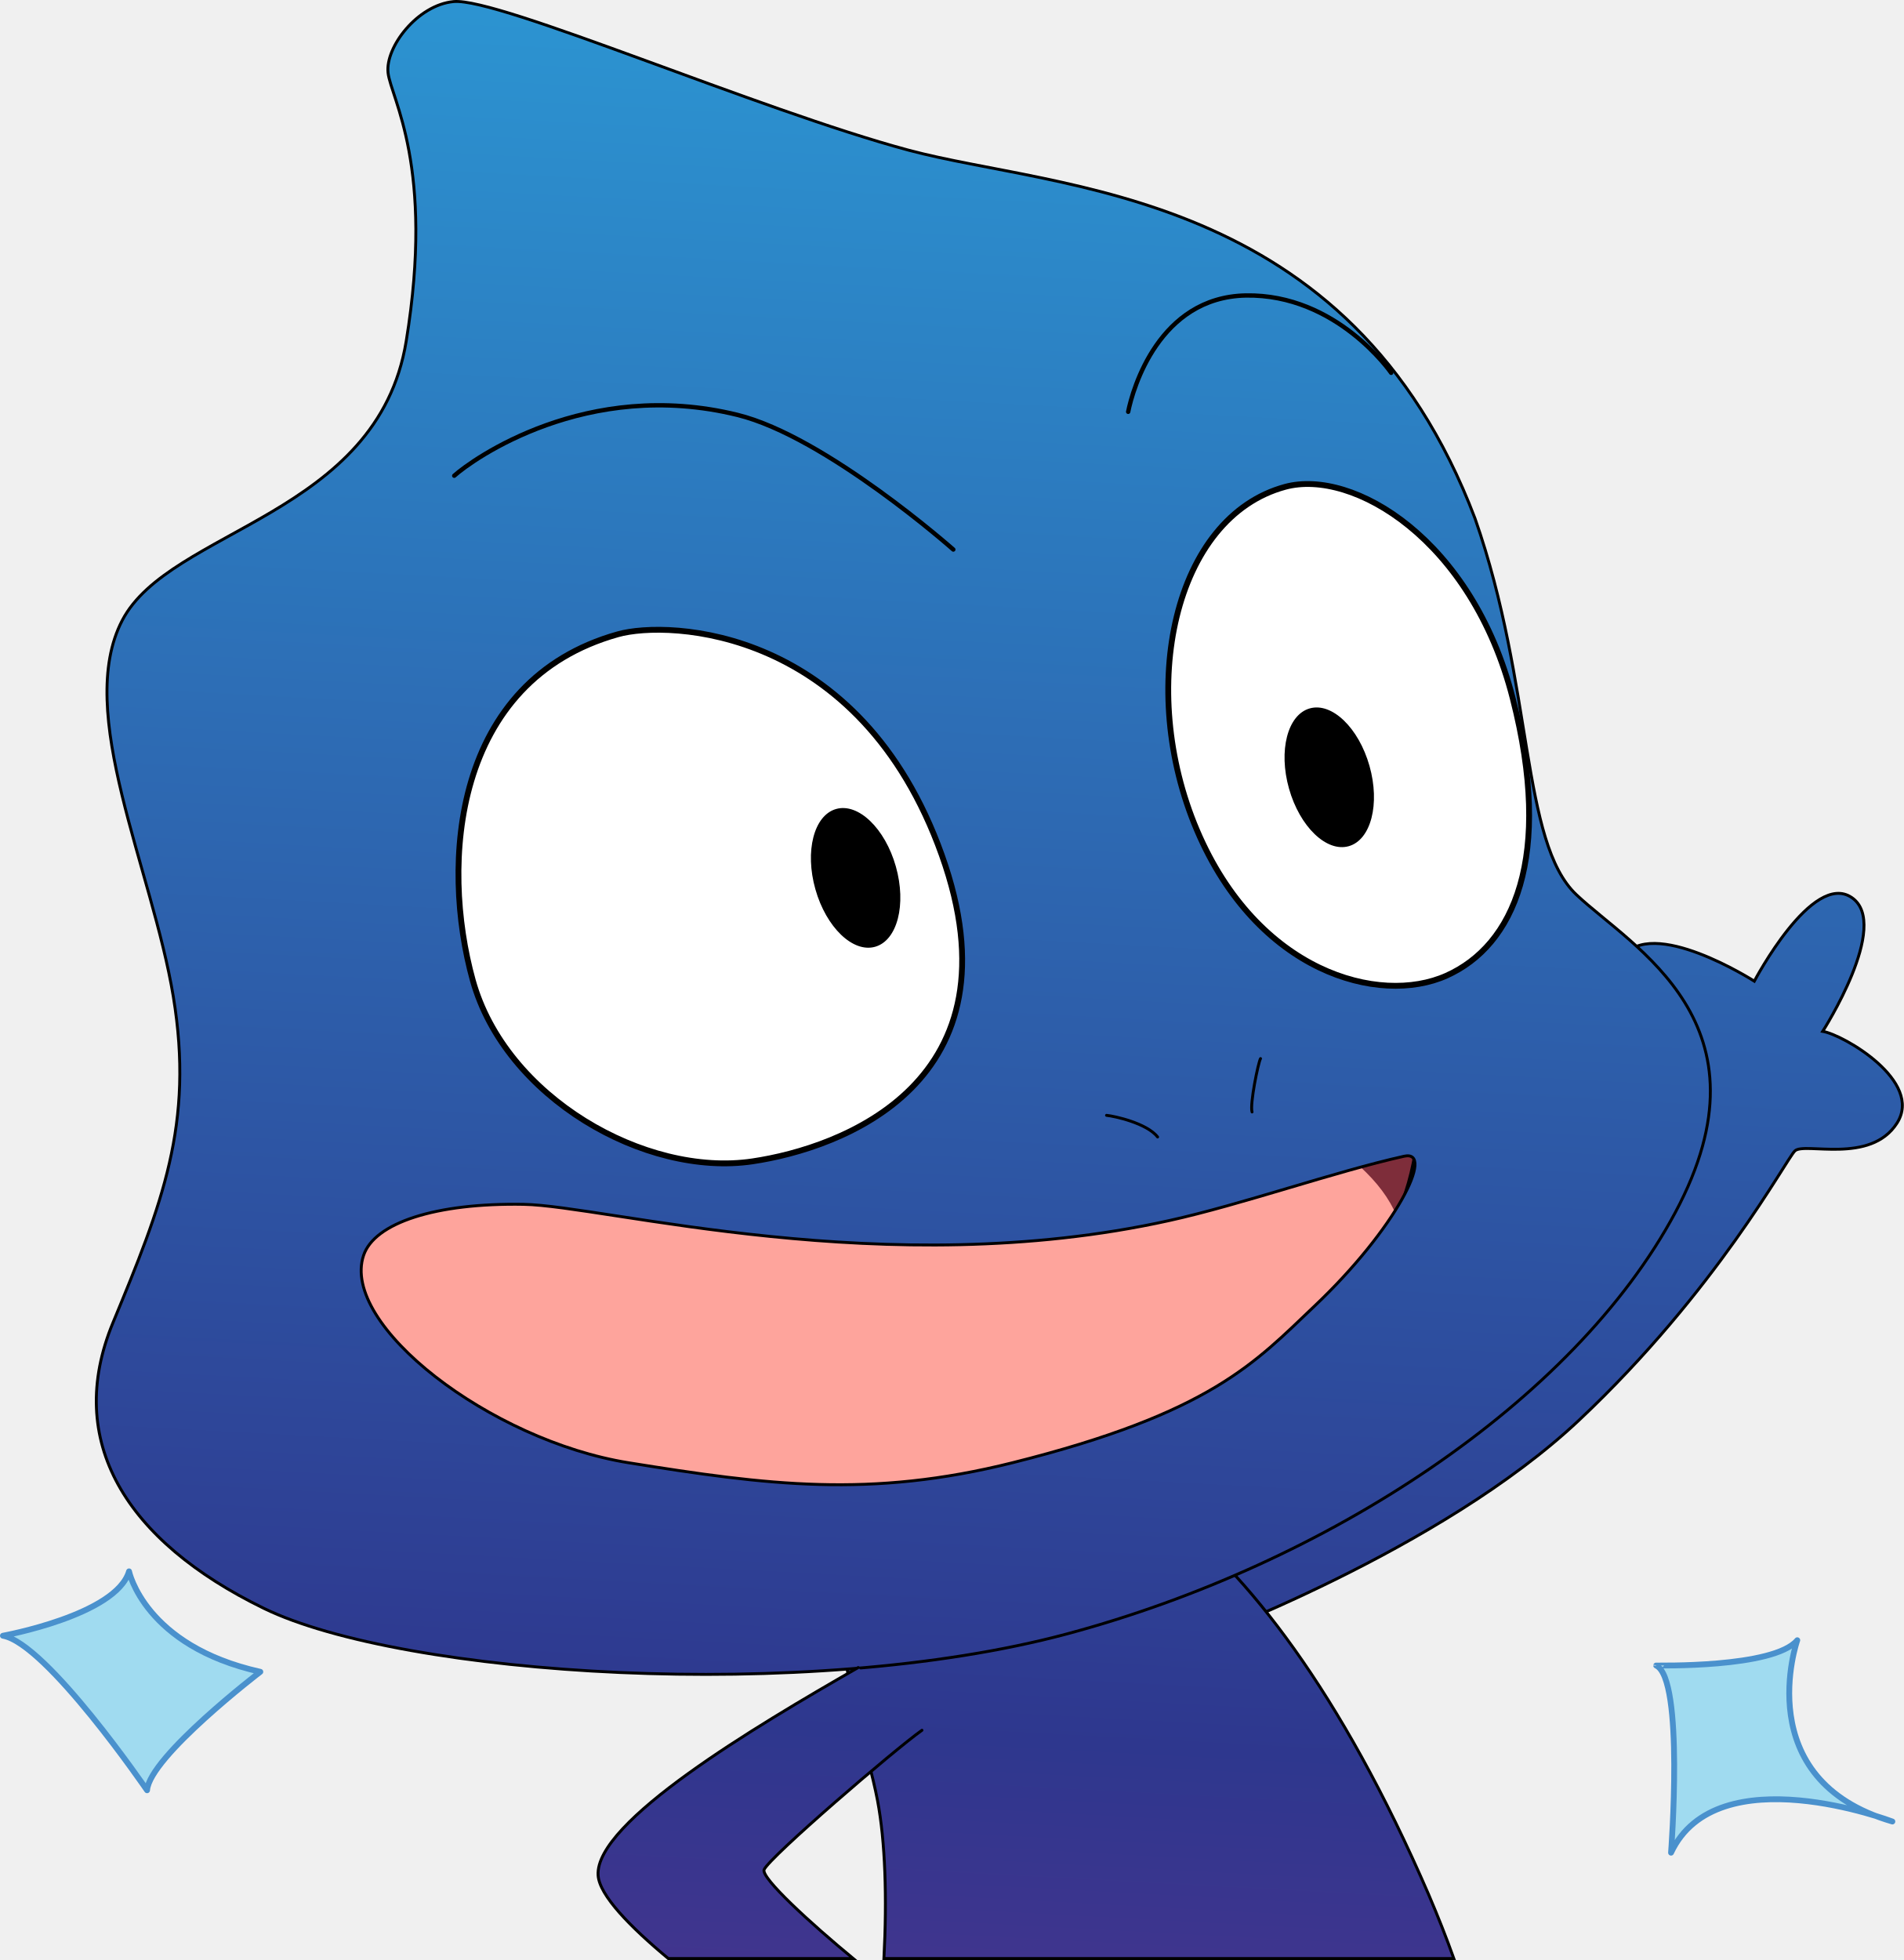
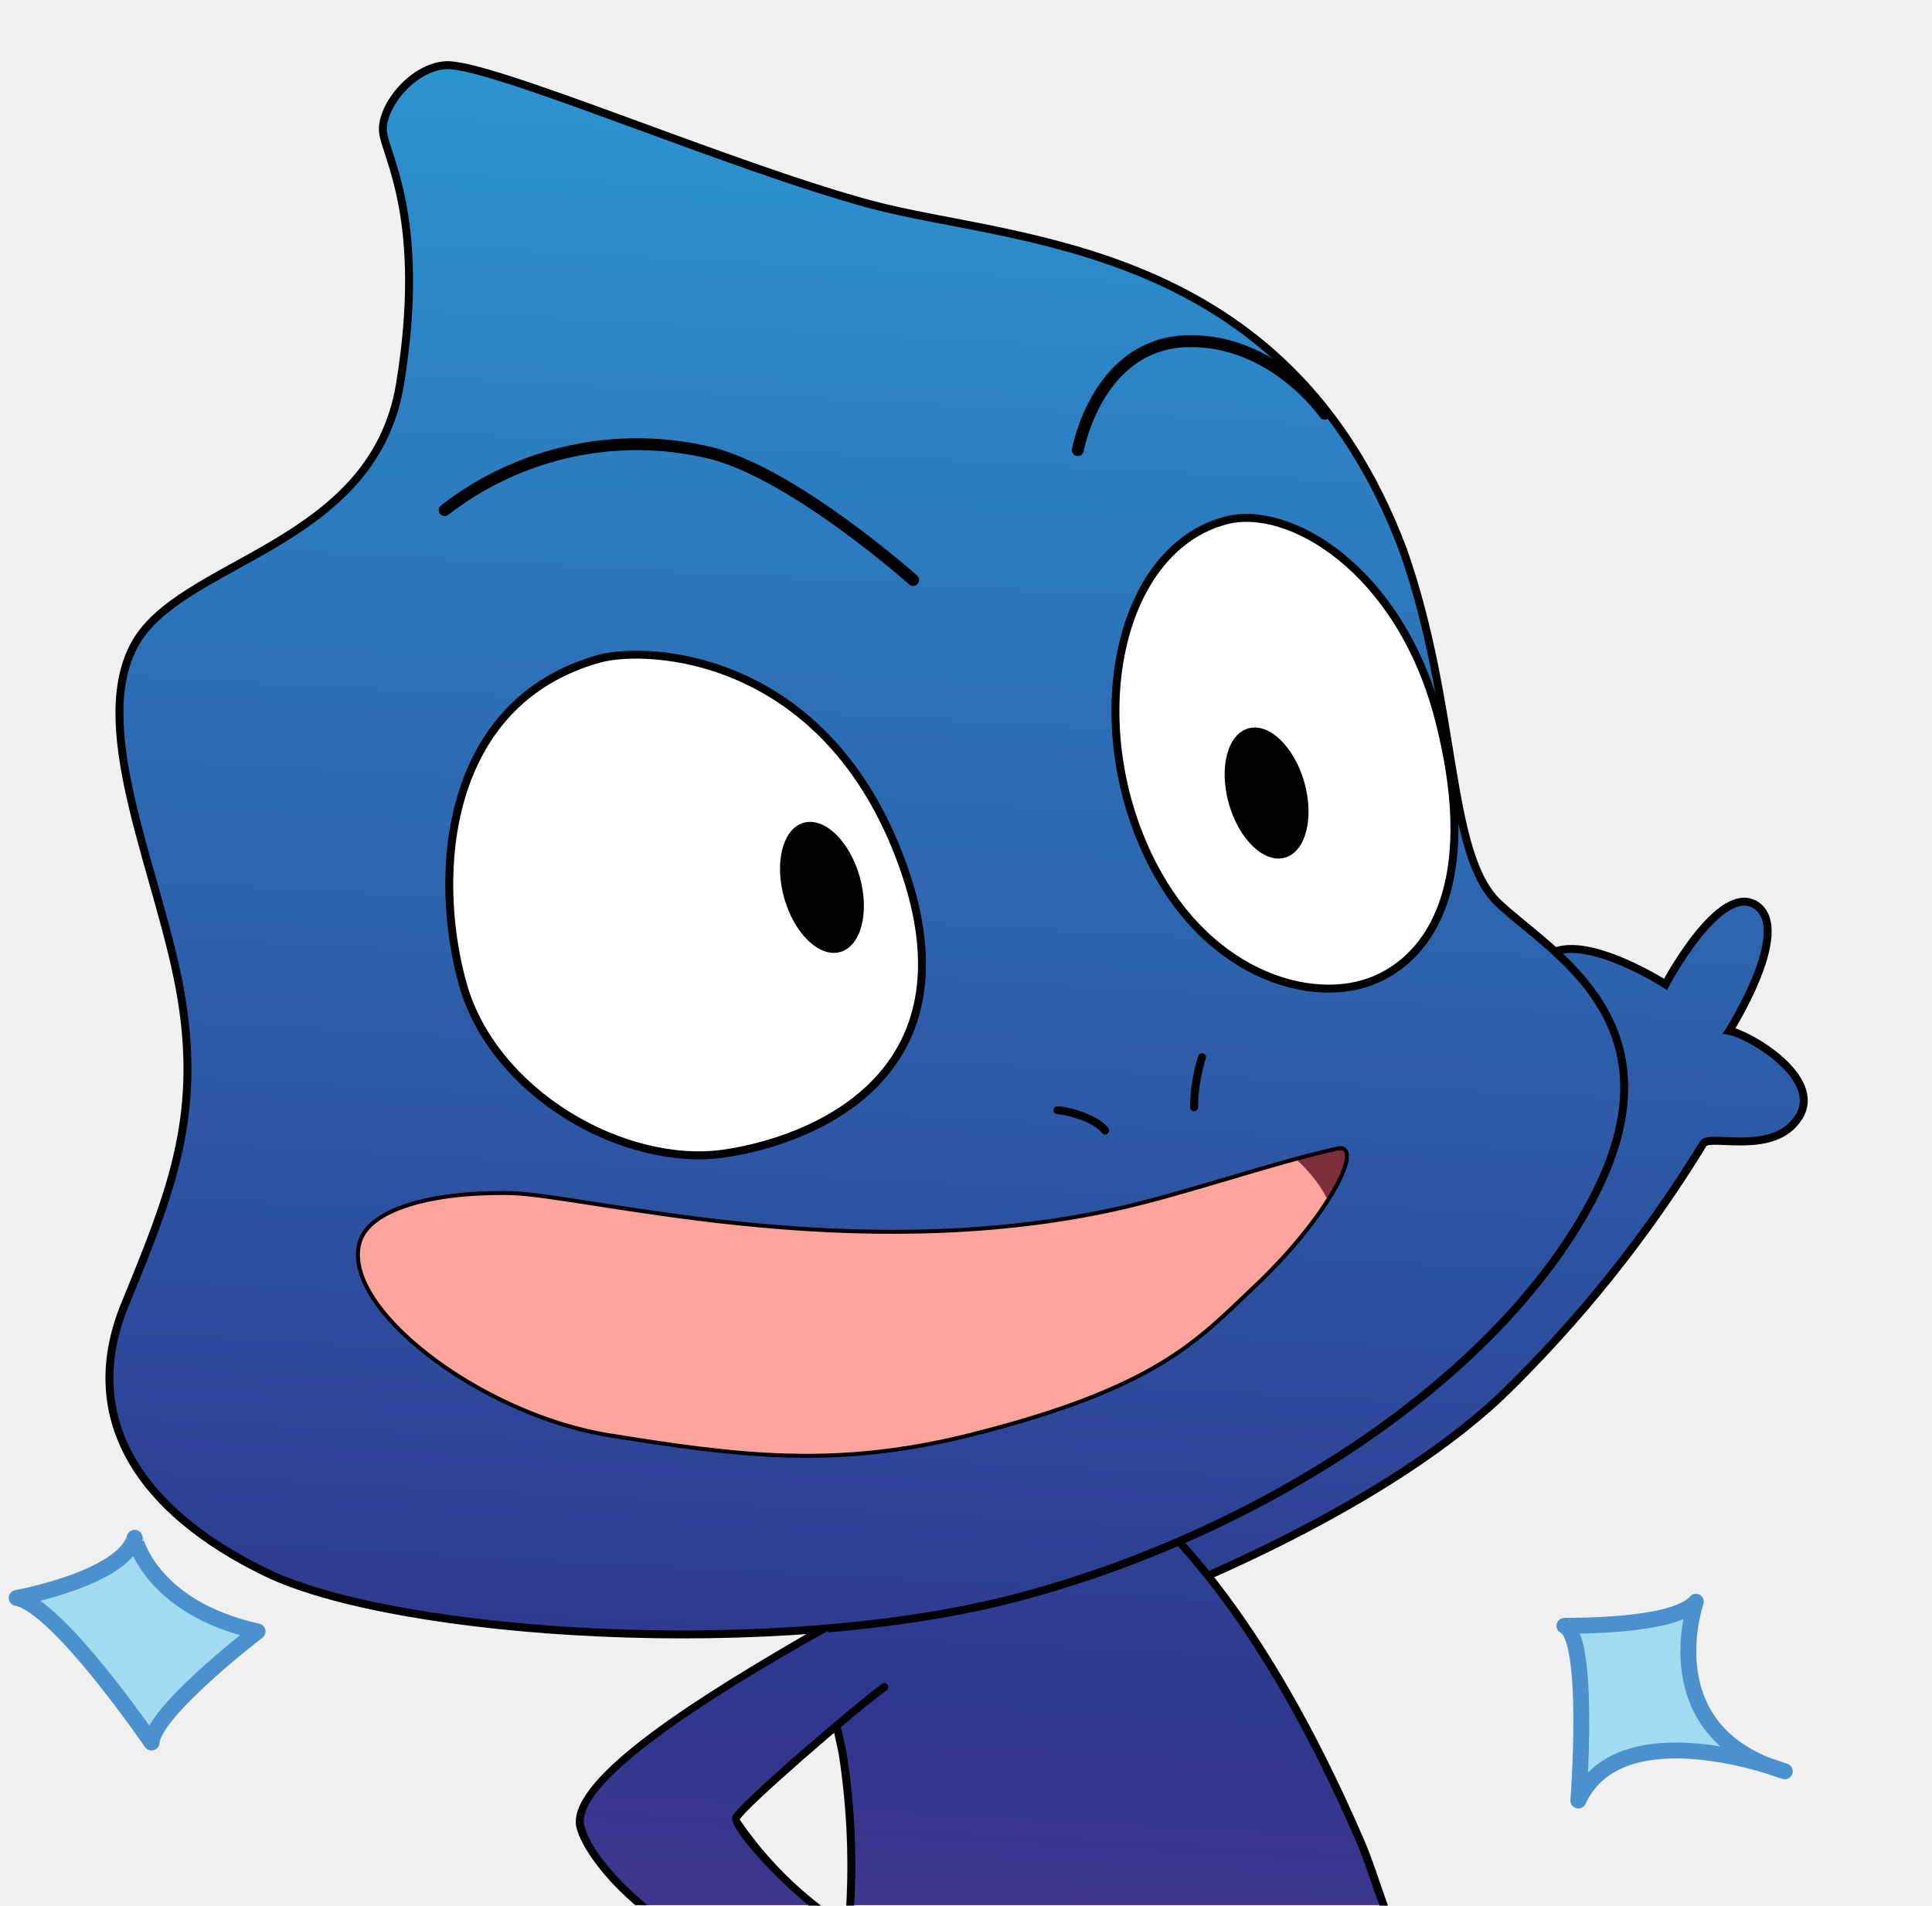
- <svg xmlns="http://www.w3.org/2000/svg" xmlns:xlink="http://www.w3.org/1999/xlink" viewBox="0 0 327.39 336.98">
+ <svg xmlns="http://www.w3.org/2000/svg" xmlns:xlink="http://www.w3.org/1999/xlink" viewBox="0 0 121.66 120.03">
  <defs>
-     <style>.cls-1{fill:none;}.cls-1,.cls-10,.cls-2,.cls-3,.cls-4,.cls-5,.cls-6,.cls-7,.cls-8{stroke:#000;stroke-miterlimit:10;}.cls-1,.cls-10,.cls-12,.cls-2,.cls-3,.cls-4,.cls-5,.cls-6,.cls-7,.cls-8{stroke-linecap:round;}.cls-1,.cls-2,.cls-3,.cls-4,.cls-5{stroke-width:0.5px;}.cls-2{fill:url(#linear-gradient);}.cls-3{fill:url(#linear-gradient-2);}.cls-4{fill:url(#linear-gradient-3);}.cls-5{fill:url(#linear-gradient-4);}.cls-6,.cls-7{stroke-width:0.75px;}.cls-6{fill:url(#linear-gradient-5);}.cls-7{fill:url(#linear-gradient-6);}.cls-8{fill:#fff;}.cls-9{clip-path:url(#clip-path);}.cls-10{fill:#7e2d3a;}.cls-11{fill:#fea49c;}.cls-12{fill:#a0dbf0;stroke:#4a91cd;stroke-linejoin:round;}</style>
-     <linearGradient id="linear-gradient" x1="865.7" y1="519.33" x2="896.84" y2="-62.71" gradientTransform="translate(-615.92)" gradientUnits="userSpaceOnUse">
+     <style>.cls-1,.cls-12,.cls-2,.cls-7{fill:none;}.cls-1,.cls-10,.cls-12,.cls-3,.cls-5,.cls-7,.cls-8{stroke:#000;stroke-miterlimit:10;}.cls-1,.cls-10,.cls-12,.cls-13,.cls-3,.cls-5,.cls-7,.cls-8{stroke-linecap:round;}.cls-1{stroke-width:0.25px;}.cls-12,.cls-3,.cls-5,.cls-8{stroke-width:0.5px;}.cls-3{fill:url(#linear-gradient);}.cls-4{fill:url(#linear-gradient-2);}.cls-5{fill:url(#linear-gradient-3);}.cls-6{fill:url(#linear-gradient-4);}.cls-7{stroke-width:0.75px;}.cls-8{fill:#fff;}.cls-9{clip-path:url(#clip-path);}.cls-10{fill:#7e2d3a;}.cls-11{fill:#fea49c;}.cls-13{fill:#a0dbf0;stroke:#4a91cd;stroke-linejoin:round;}</style>
+     <linearGradient id="linear-gradient" x1="702.96" y1="182.53" x2="713.67" y2="-17.54" gradientTransform="translate(-615.92)" gradientUnits="userSpaceOnUse">
      <stop offset="0" stop-color="#91298c" />
      <stop offset="0.37" stop-color="#2e378e" />
      <stop offset="1" stop-color="#2babe2" />
    </linearGradient>
-     <linearGradient id="linear-gradient-2" x1="801.8" y1="515.91" x2="832.94" y2="-66.13" xlink:href="#linear-gradient" />
-     <linearGradient id="linear-gradient-3" x1="752.91" y1="513.3" x2="784.05" y2="-68.74" xlink:href="#linear-gradient" />
-     <linearGradient id="linear-gradient-4" x1="735.77" y1="512.38" x2="766.91" y2="-69.66" xlink:href="#linear-gradient" />
-     <linearGradient id="linear-gradient-5" x1="714.31" y1="511.23" x2="745.45" y2="-70.81" xlink:href="#linear-gradient" />
-     <linearGradient id="linear-gradient-6" x1="808.54" y1="516.27" x2="839.68" y2="-65.77" xlink:href="#linear-gradient" />
+     <linearGradient id="linear-gradient-2" x1="680.9" y1="183.18" x2="691.81" y2="-20.88" xlink:href="#linear-gradient" />
+     <linearGradient id="linear-gradient-3" x1="664.19" y1="180.45" x2="674.9" y2="-19.62" xlink:href="#linear-gradient" />
+     <linearGradient id="linear-gradient-4" x1="658.16" y1="182.85" x2="669.23" y2="-24.19" xlink:href="#linear-gradient" />
    <clipPath id="clip-path">
-       <path class="cls-1" d="M241.44,198.79c-12,2.68-27.88,8.3-40.38,11.06-48.7,10.78-97.06-2.55-111-2.79-15.17-.27-25.68,3.19-27.54,8.78-4,11.91,21.73,31.82,45.57,35.65s41.51,6.12,66,0c34.22-8.56,41.78-17.3,51.89-26.88C240.1,211.26,246.9,197.58,241.44,198.79Z" />
+       <path class="cls-1" d="M84.18,72.35c-4.14.92-9.59,2.85-13.88,3.8-16.75,3.7-33.37-.88-38.15-1-5.22-.09-8.83,1.1-9.47,3-1.37,4.09,7.47,10.93,15.66,12.25s14.27,2.1,22.69,0c11.77-2.94,14.36-5.95,17.84-9.24C83.71,76.63,86.05,71.93,84.18,72.35Z" />
    </clipPath>
  </defs>
  <g id="Layer_2" data-name="Layer 2">
    <g id="Layer_1-2" data-name="Layer 1">
-       <path class="cls-2" d="M202.66,283.31c4-1.6,45.11-16.77,68.86-39.13s35.53-44.71,37.12-46.3,13,2.39,17.57-4.79-9.18-15.17-12.78-15.77c0,0,11.78-18.37,5-23s-16.76,14.37-16.76,14.37-17.77-11.37-22.76-4,10.58,19.76,10.58,19.76-32.73,62.88-85.63,81.24" />
-       <path class="cls-3" d="M152,336.73h98c-1.28-3.58-2.72-7.23-4.33-11C215.3,255.49,181.45,245,165,248.31c-33,6.65-17.3,44.44-14.11,61.21C152.24,316.61,152.54,326.32,152,336.73Z" />
-       <path class="cls-4" d="M78,.27c7.72-.74,52.43,18.63,78.24,25.55s75.85,6.39,97.41,63.34c10.11,28.88,7.85,55.62,17.43,64.67s34.4,22.09,17,54.63-59.88,60.47-104.59,72.45S69.12,288.1,45.37,276.52,11,247.78,19.42,227.42s14-34.13,10.38-56.09-17-48.9-8.78-64.67,43.91-17.9,48.83-48-2.62-41.75-3.12-46.14S71.75.87,78,.27Z" />
-       <path class="cls-5" d="M147.57,286.7c-17.77,10.18-45.31,26.55-44.72,35.73.23,3.46,5.55,8.88,12.07,14.3h31.8c-7.27-6-15.95-13.92-15.32-15.3,1-2.2,22.35-20.56,27.14-23.95" />
-       <path class="cls-6" d="M78.11,81.79c3.13-2.81,22.75-16.85,48.7-10.46,15.2,3.74,37.12,23.15,37.12,23.15" />
-       <path class="cls-7" d="M194,70.8c.79-4,5.32-19.7,20.22-20,15.66-.28,25,13.3,25,13.3" />
-       <path class="cls-8" d="M106.25,109.05c8.81-2.48,41.71-1.19,55.69,37.93S144.7,197.4,129.4,199.67c-18.45,2.74-42.51-11-48.1-31.13S77.9,117,106.25,109.05Z" />
-       <path class="cls-8" d="M221,83.7c11.64-3.15,32.13,9,39.12,36.33s.2,42.52-11.38,47.71-32.53-.6-42.91-25S201.86,88.89,221,83.7Z" />
-       <ellipse cx="228.58" cy="133.62" rx="7.19" ry="12.31" transform="translate(-27.76 67.35) rotate(-15.81)" />
-       <ellipse cx="147.14" cy="150.92" rx="7.19" ry="12.31" transform="translate(-35.56 45.81) rotate(-15.81)" />
+       <rect class="cls-2" width="121.66" height="120.03" />
+       <path class="cls-3" d="M70.84,101.4c1.38-.55,15.51-5.77,23.68-13.45A81,81,0,0,0,107.28,72c.55-.55,4.46.82,6-1.65s-3.15-5.21-4.39-5.42c0,0,4-6.31,1.72-7.89S104.88,62,104.88,62s-6.11-3.91-7.83-1.37,3.64,6.79,3.64,6.79S89.44,89.05,71.26,95.36" />
+       <path class="cls-4" d="M53.54,120H87.09c-.41-1.12-1-2.87-1.47-4C75.19,91.84,63.56,88.23,57.9,89.37c-11.34,2.28-5.95,15.27-4.85,21A45.66,45.66,0,0,1,53.54,120Z" />
+       <path d="M52.81,110.45a45.8,45.8,0,0,1,.48,9.58h.5a45.27,45.27,0,0,0-.49-9.67c-.17-.87-.43-1.91-.72-3-1.12-4.41-2.65-10.45-.24-14.28A8.15,8.15,0,0,1,58,89.61c2.46-.49,15.34-1.55,27.44,26.48.47,1.09,1,2.82,1.43,3.94h.53c-.43-1.19-1-3-1.5-4.14-12.26-28.38-25.47-27.28-28-26.77a8.65,8.65,0,0,0-5.94,3.68c-2.52,4-.95,10.17.19,14.66C52.38,108.56,52.64,109.6,52.81,110.45Z" />
+       <path class="cls-5" d="M28,4.11c2.65-.26,18,6.4,26.89,8.78S81,15.08,88.36,34.66c3.48,9.93,2.7,19.12,6,22.23s11.82,7.59,5.85,18.78-20.58,20.79-35.95,24.9S24.94,103,16.78,99.06,5,89.18,7.86,82.19s4.8-11.74,3.57-19.28-5.84-16.81-3-22.23S23.5,34.52,25.19,24.19s-.9-14.35-1.07-15.86S25.85,4.31,28,4.11Z" />
+       <path class="cls-6" d="M40.39,120H51.31c-2.41-2-5.16-5.08-5-5.53.34-.75,7.68-7.07,9.33-8.23l-3.77-3.71c-6.11,3.5-15.58,9.13-15.37,12.28C36.61,116,38.34,118.29,40.39,120Z" />
+       <path d="M46.12,114.4c-.29.64,2.36,3.59,4.8,5.63h.78a23.5,23.5,0,0,1-5.12-5.42c.29-.65,7.4-6.83,9.25-8.14a.25.25,0,0,0-.29-.41C54,107.17,46.51,113.56,46.12,114.4Z" />
+       <path d="M40,120h.76c-3.12-2.61-3.94-4.55-4-5.2-.21-3.2,11-9.63,15.24-12a.25.25,0,0,0-.25-.43c-7.77,4.45-15.69,9.42-15.49,12.51C36.36,115.89,37.66,118,40,120Z" />
+       <path class="cls-7" d="M28,32.13a19.75,19.75,0,0,1,16.74-3.6c5.23,1.29,12.76,8,12.76,8" />
+       <path class="cls-7" d="M67.87,28.35c.28-1.37,1.83-6.77,6.95-6.86,5.39-.1,8.6,4.57,8.6,4.57" />
+       <path class="cls-8" d="M37.7,41.5c3-.85,14.34-.41,19.15,13S50.92,71.87,45.66,72.65c-6.34.94-14.61-3.77-16.53-10.7S28,44.24,37.7,41.5Z" />
+       <path class="cls-8" d="M77.16,32.79c4-1.09,11,3.08,13.44,12.48s.07,14.62-3.91,16.4-11.18-.2-14.75-8.58S70.57,34.57,77.16,32.79Z" />
+       <ellipse cx="79.76" cy="49.94" rx="2.47" ry="4.23" transform="translate(-10.59 23.63) rotate(-15.81)" />
+       <ellipse cx="51.76" cy="55.89" rx="2.47" ry="4.23" transform="translate(-13.27 16.22) rotate(-15.81)" />
      <g class="cls-9">
-         <path class="cls-10" d="M242.76,167.06c-9.28,6.15-33.74,33.94-68.94,42.37s-60.57,11.15-74,7-24.71,1.2-25.53,13.79,12.44,33.09,36.27,36.92,56.5,2.79,84.94-13.92,44.13-35.13,47.75-53.19S244.74,165.75,242.76,167.06Z" />
-         <path class="cls-11" d="M204.05,186.6c11.95,1.49,32.81,11.53,36.47,23.55s-47.72,61.48-102.61,55.71-87-3.63-88.09-33-5.82-25.81,30-27.61S197.56,185.79,204.05,186.6Z" />
+         <path class="cls-10" d="M86.05,61.47C82.86,63.58,74.45,73.13,62.36,76s-20.83,3.84-25.45,2.41-8.49.41-8.77,4.74,4.27,11.37,12.47,12.69,19.42,1,29.19-4.78S85,79,86.22,72.8,86.73,61,86.05,61.47Z" />
+         <path class="cls-11" d="M71.32,68.15c4.11.52,11.28,4,12.54,8.1S67.46,97.38,48.59,95.4s-29.9-1.25-30.28-11.34-2-8.88,10.31-9.49S69.09,67.88,71.32,68.15Z" />
      </g>
-       <path class="cls-1" d="M241.44,198.79c-12,2.68-27.88,8.3-40.38,11.06-48.7,10.78-97.06-2.55-111-2.79-15.17-.27-25.68,3.19-27.54,8.78-4,11.91,21.73,31.82,45.57,35.65s41.51,6.12,66,0c34.22-8.56,41.78-17.3,51.89-26.88C240.1,211.26,246.9,197.58,241.44,198.79Z" />
-       <path class="cls-1" d="M190.28,191.76c1.33.13,6.92,1.33,8.78,3.72" />
-       <path class="cls-1" d="M216.76,182c-.4.67-1.86,7.85-1.46,9.18" />
-       <path class="cls-12" d="M309.06,282s-8.43,24,16.35,31.17c0,0-30.14-11.5-38.06,5.36,0,0,2.3-29.88-2.56-32.18C284.79,286.32,305,286.83,309.06,282Z" />
-       <path class="cls-12" d="M44.77,287.43S25.73,302,25.29,307.8c0,0-17.26-25.24-24.79-26.57,0,0,19.48-3.54,21.69-11.07C22.19,270.16,24.85,283,44.77,287.43Z" />
+       <path class="cls-1" d="M84.18,72.35c-4.14.92-9.59,2.85-13.88,3.8-16.75,3.7-33.37-.88-38.15-1-5.22-.09-8.83,1.1-9.47,3-1.37,4.09,7.47,10.93,15.66,12.25s14.27,2.1,22.69,0c11.77-2.94,14.36-5.95,17.84-9.24C83.71,76.63,86.05,71.93,84.18,72.35Z" />
+       <path class="cls-12" d="M66.59,69.93c.46,0,2.38.45,3,1.28" />
+       <path class="cls-12" d="M75.69,66.59a11.3,11.3,0,0,0-.5,3.15" />
+       <path class="cls-13" d="M106.79,100.89s-2.89,8.23,5.6,10.68c0,0-10.33-3.94-13,1.84,0,0,.79-10.25-.88-11C98.47,102.38,105.39,102.55,106.79,100.89Z" />
+       <path class="cls-13" d="M16.22,102.76s-6.53,5-6.68,7c0,0-5.91-8.65-8.49-9.11,0,0,6.67-1.21,7.43-3.79C8.48,96.84,9.39,101.24,16.22,102.76Z" />
    </g>
  </g>
</svg>
